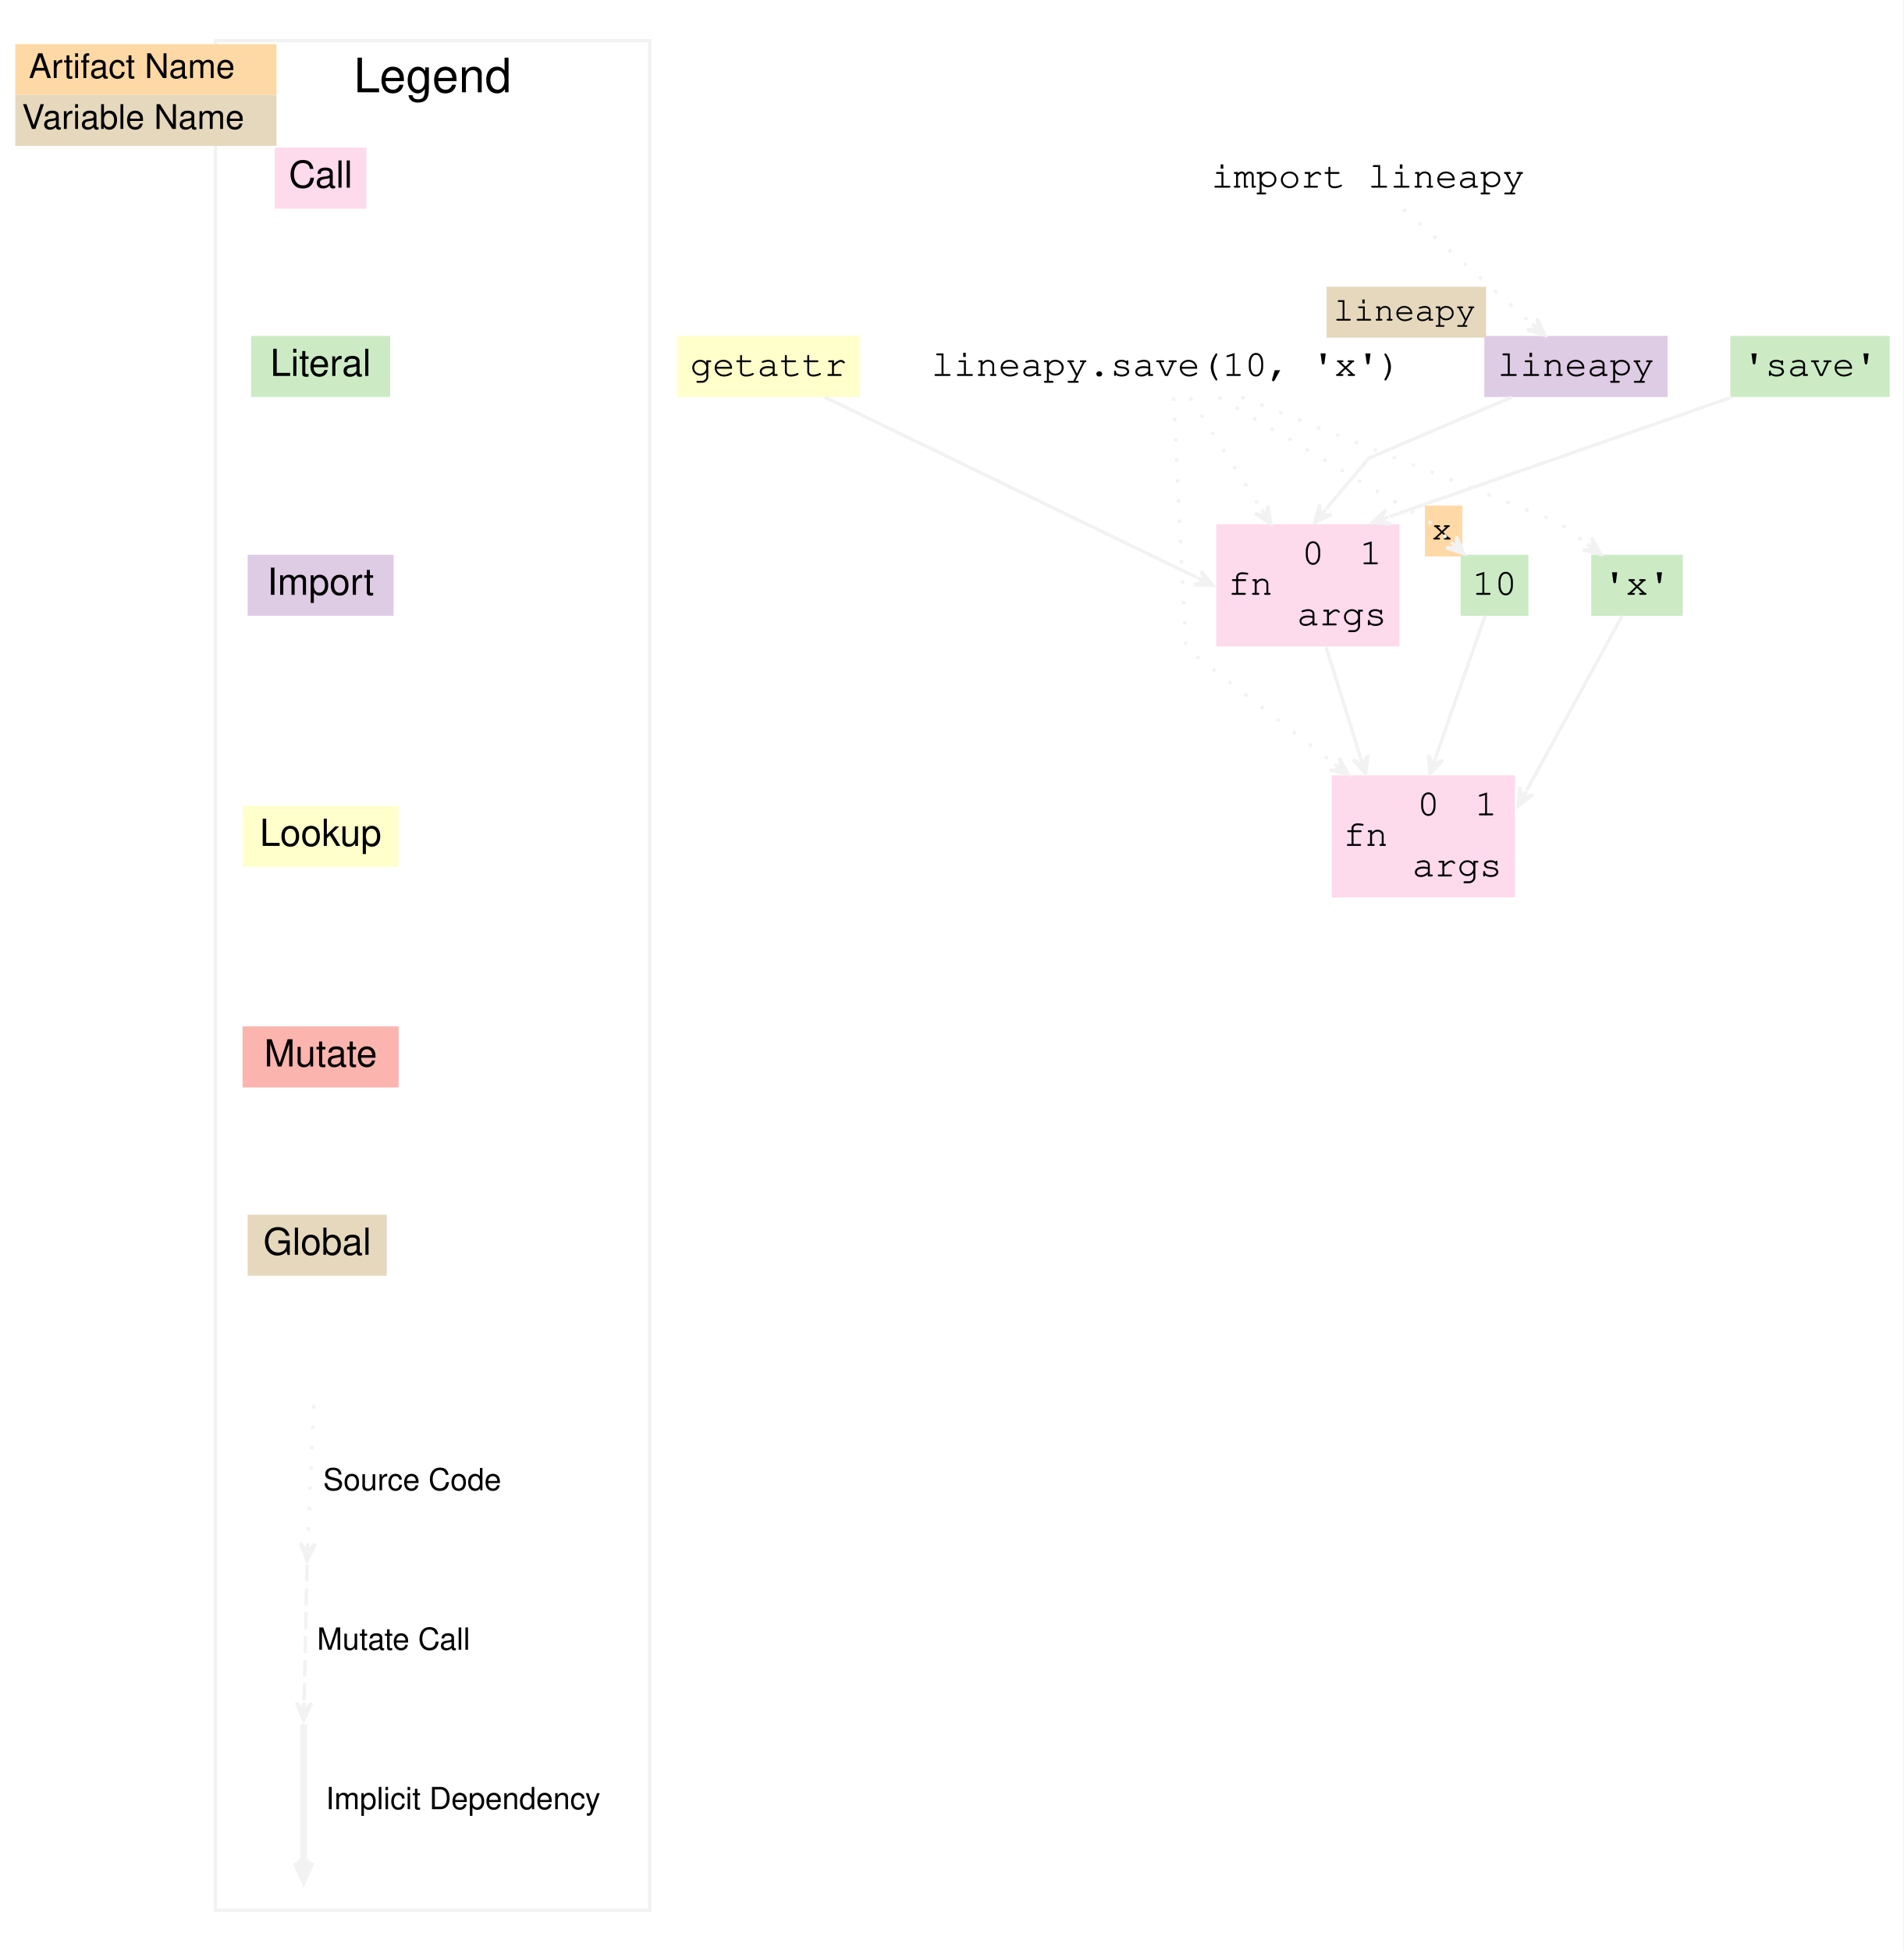
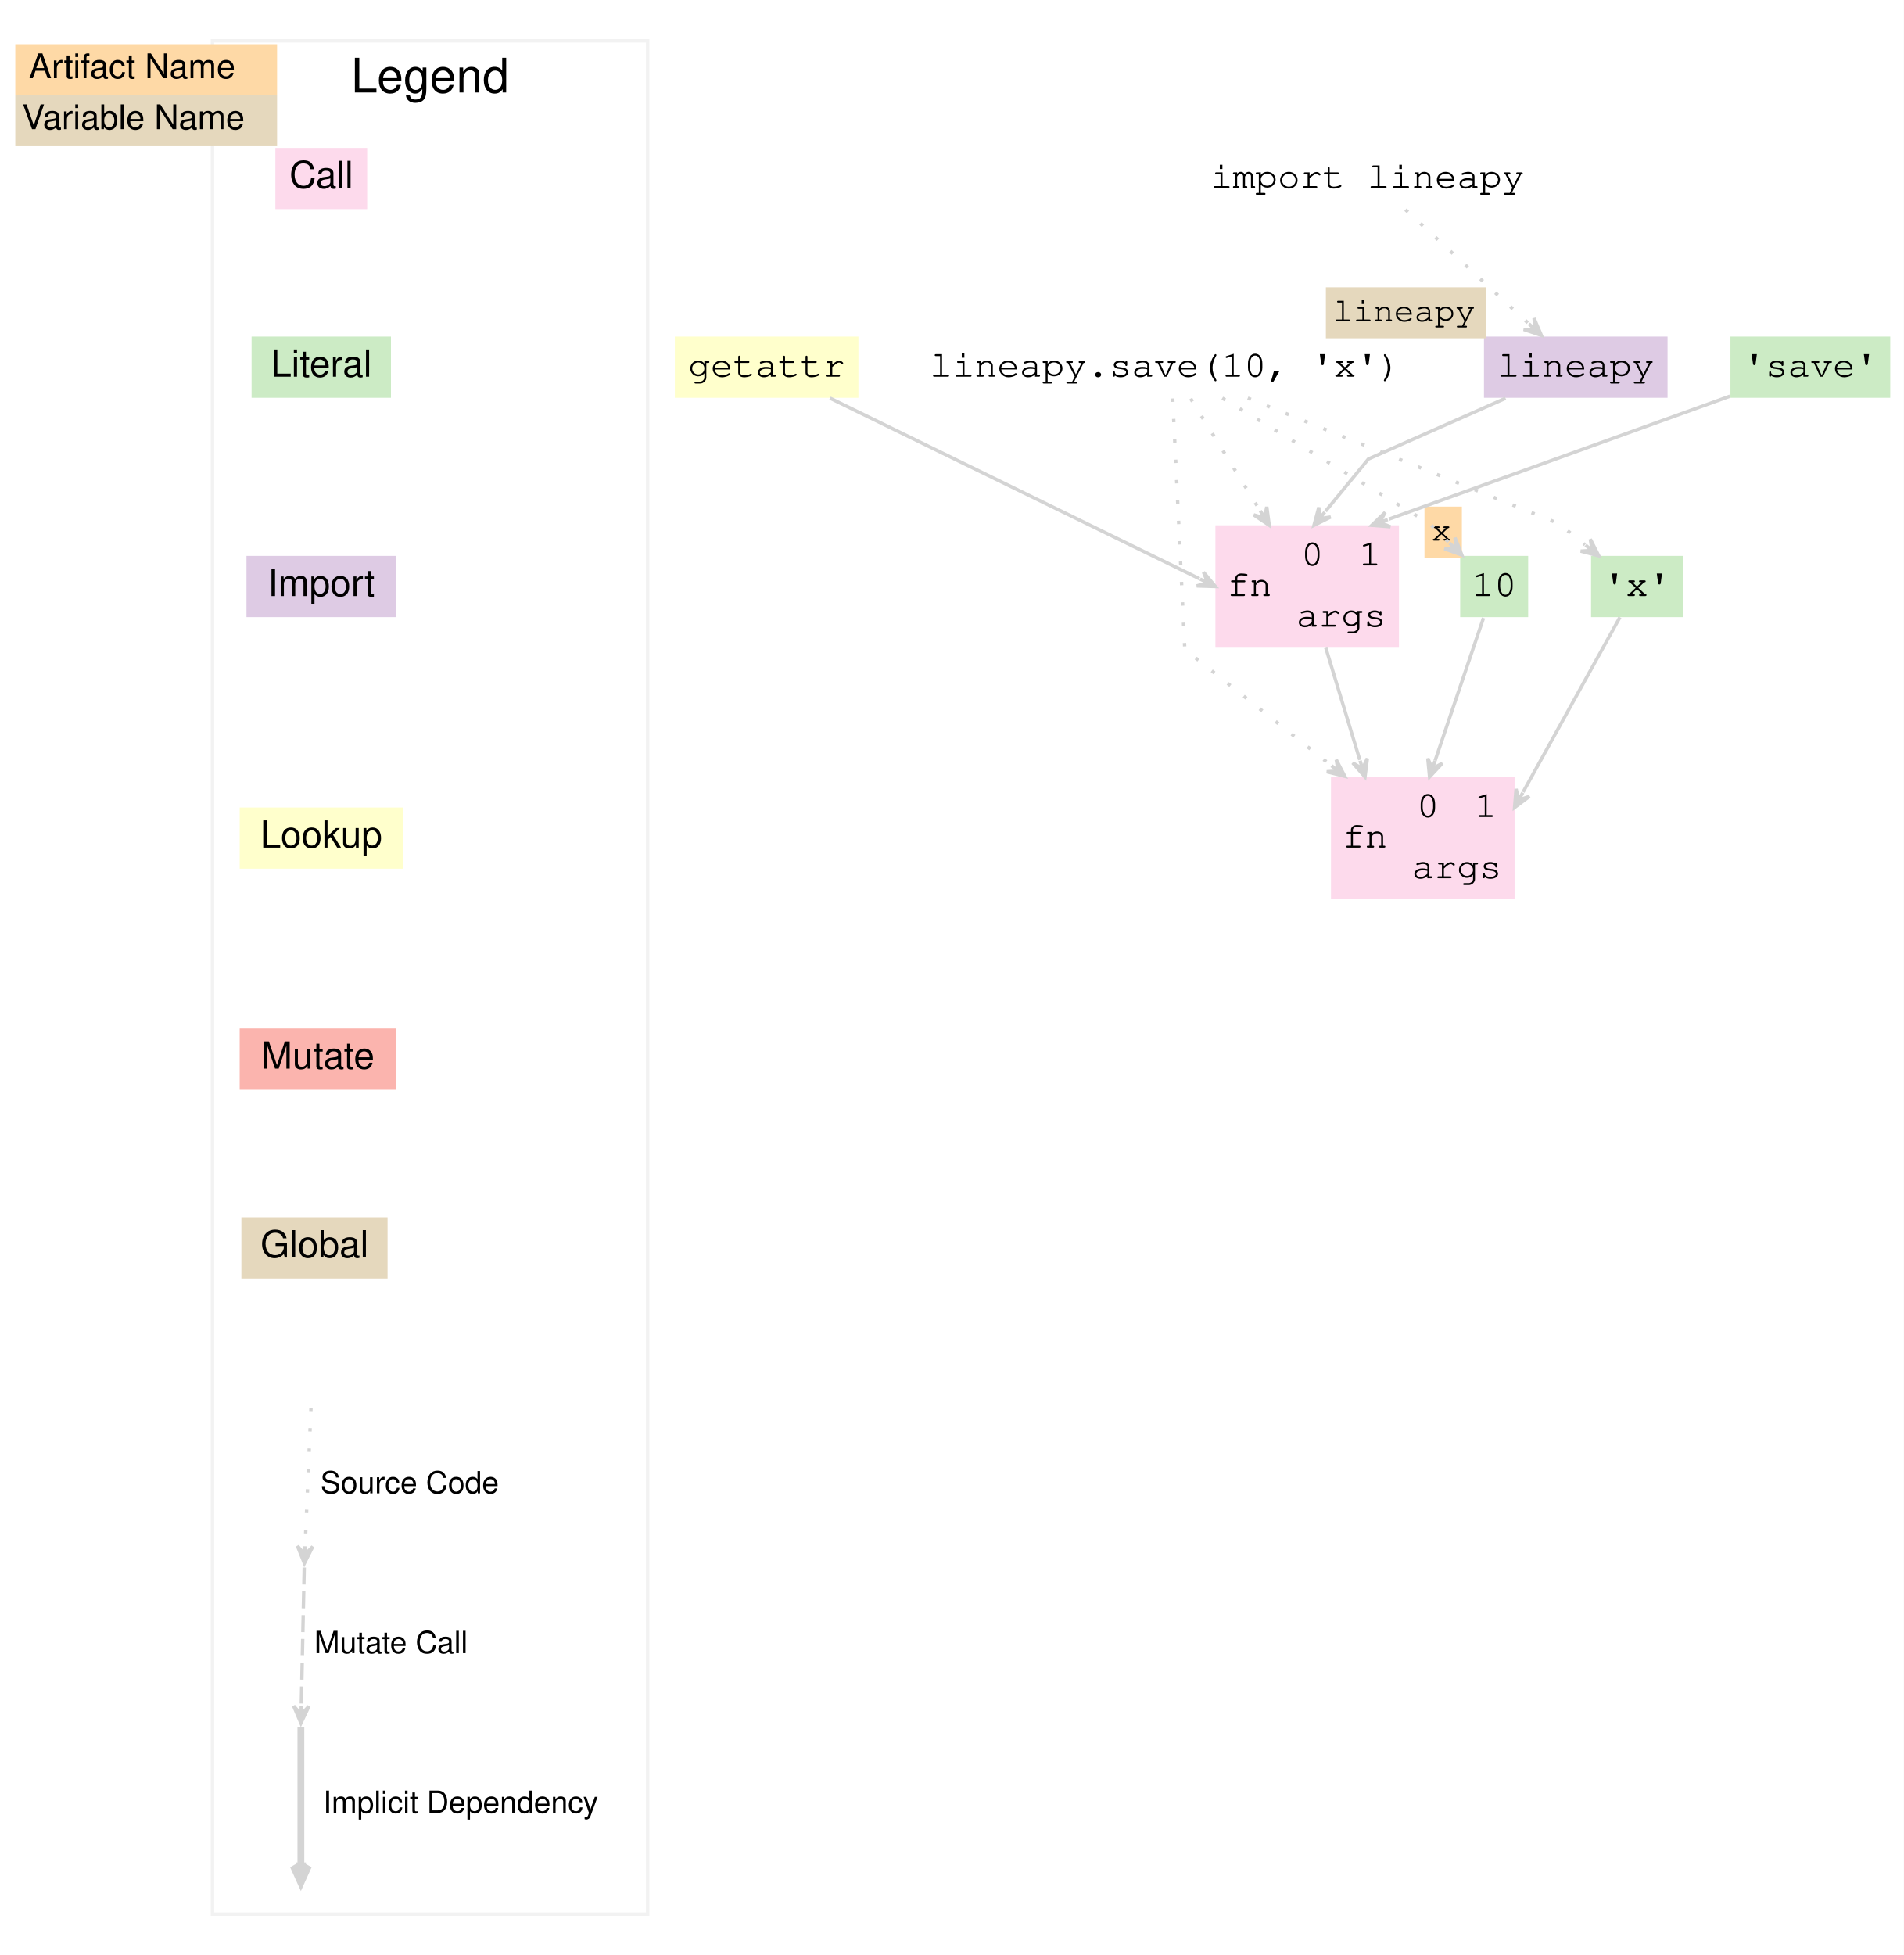
- <svg xmlns="http://www.w3.org/2000/svg" width="561pt" height="575pt" viewBox="0 0 561 575">
+ <svg xmlns="http://www.w3.org/2000/svg" width="560pt" height="575pt" viewBox="0 0 560 575">
  <g class="graph" transform="scale(1) translate(4 571)">
-     <polygon points="-4 4 -4 -571 557 -571 557 4" fill="#fff" stroke="transparent" />
+     <polygon points="-4 4 -4 -571 556 -571 556 4" fill="#fff" stroke="transparent" />
    <g class="cluster">
-       <polygon points="59.5 -8 59.5 -559 187.5 -559 187.5 -8" fill="none" stroke="#f2f2f2" />
-       <text x="123.5" y="-543.8" font-family="Helvetica,sans-Serif" font-size="14" text-anchor="middle">Legend</text>
+       <polygon points="58.5 -8 58.5 -559 186.5 -559 186.5 -8" fill="none" stroke="#f2f2f2" />
+       <text x="122.5" y="-543.8" fill="#000000" font-family="Helvetica,sans-Serif" font-size="14" text-anchor="middle">Legend</text>
    </g>
    <g class="node">
      <polygon points="77 -509.5 77 -527.5 104 -527.5 104 -509.5" fill="#fddaec" stroke="#f2f2f2" stroke-width="0" />
      <text x="90.5" y="-515.7" fill="#000000" font-family="Helvetica,sans-Serif" font-size="11" text-anchor="middle">Call</text>
      <polygon points="0.5 -543 0.5 -558 77.5 -558 77.5 -543" fill="#fed9a6" stroke="transparent" />
      <text x="4.5" y="-548" fill="#000000" font-family="Helvetica,sans-Serif" font-size="10">Artifact Name</text>
      <polygon points="0.5 -528 0.5 -543 77.5 -543 77.5 -528" fill="#e5d8bd" stroke="transparent" />
      <text x="2.5" y="-533" fill="#000000" font-family="Helvetica,sans-Serif" font-size="10">Variable Name</text>
      <polygon points="111 -472 70 -472 70 -454 111 -454" fill="#ccebc5" stroke="#f2f2f2" stroke-width="0" />
      <text x="90.5" y="-460.2" fill="#000000" font-family="Helvetica,sans-Serif" font-size="11" text-anchor="middle">Literal</text>
-       <polygon points="112 -407.5 69 -407.5 69 -389.5 112 -389.5" fill="#decbe4" stroke="#f2f2f2" stroke-width="0" />
+       <polygon points="112.5 -407.5 68.5 -407.5 68.5 -389.5 112.5 -389.5" fill="#decbe4" stroke="#f2f2f2" stroke-width="0" />
      <text x="90.5" y="-395.7" fill="#000000" font-family="Helvetica,sans-Serif" font-size="11" text-anchor="middle">Import</text>
-       <polygon points="113.5 -333.5 67.5 -333.5 67.5 -315.5 113.5 -315.5" fill="#ffc" stroke="#f2f2f2" stroke-width="0" />
+       <polygon points="114.5 -333.5 66.5 -333.5 66.5 -315.5 114.5 -315.5" fill="#ffc" stroke="#f2f2f2" stroke-width="0" />
      <text x="90.5" y="-321.7" fill="#000000" font-family="Helvetica,sans-Serif" font-size="11" text-anchor="middle">Lookup</text>
-       <polygon points="67.5 -250.5 67.5 -268.5 113.5 -268.5 113.5 -250.5" fill="#fbb4ae" stroke="#f2f2f2" stroke-width="0" />
-       <text x="90.5" y="-256.7" fill="#000000" font-family="Helvetica,sans-Serif" font-size="11" text-anchor="middle">Mutate</text>
-       <polygon points="110 -213 69 -213 69 -195 110 -195" fill="#e5d8bd" stroke="#f2f2f2" stroke-width="0" />
-       <text x="89.5" y="-201.2" fill="#000000" font-family="Helvetica,sans-Serif" font-size="11" text-anchor="middle">Global</text>
+       <polygon points="66.5 -250.5 66.5 -268.5 112.5 -268.5 112.5 -250.5" fill="#fbb4ae" stroke="#f2f2f2" stroke-width="0" />
+       <text x="89.5" y="-256.7" fill="#000000" font-family="Helvetica,sans-Serif" font-size="11" text-anchor="middle">Mutate</text>
+       <polygon points="110 -213 67 -213 67 -195 110 -195" fill="#e5d8bd" stroke="#f2f2f2" stroke-width="0" />
+       <text x="88.5" y="-201.2" fill="#000000" font-family="Helvetica,sans-Serif" font-size="11" text-anchor="middle">Global</text>
    </g>
    <g class="edge">
-       <path d="m88.49-156.87c-0.09 2.11-1.25 28.8-1.76 40.47" fill="none" stroke="#f2f2f2" stroke-dasharray="1,5" />
-       <polygon points="86.51 -111.12 88.97 -116.02 86.61 -113.62 86.72 -116.12 86.72 -116.12 86.72 -116.12 86.61 -113.62 84.47 -116.22 86.51 -111.12" fill="#f2f2f2" stroke="#f2f2f2" />
-       <text x="117.5" y="-131.8" font-family="Helvetica,sans-Serif" font-size="9" text-anchor="middle">Source Code</text>
-       <path d="m86.5-109.87c-0.05 2.11-0.63 28.8-0.88 40.47" fill="none" stroke="#f2f2f2" stroke-dasharray="5,2" />
-       <polygon points="85.5 -64.12 87.86 -69.07 85.56 -66.62 85.61 -69.12 85.61 -69.12 85.61 -69.12 85.56 -66.62 83.36 -69.17 85.5 -64.12" fill="#f2f2f2" stroke="#f2f2f2" />
-       <text x="112" y="-84.8" font-family="Helvetica,sans-Serif" font-size="9" text-anchor="middle">Mutate Call</text>
-       <path d="m85.5-62.87v40.47" fill="none" stroke="#f2f2f2" stroke-width="2" />
-       <polygon points="85.5 -17.12 87.75 -22.12 86 -19.62 86 -22.12 85.5 -22.12 85 -22.12 85 -19.62 83.25 -22.12 85.5 -17.12" fill="#f2f2f2" stroke="#f2f2f2" stroke-width="2" />
-       <text x="132.5" y="-37.8" font-family="Helvetica,sans-Serif" font-size="9" text-anchor="middle">Implicit Dependency</text>
+       <path d="m87.478-156.97c-0.168 3.942-1.232 28.95-1.726 40.562" fill="none" stroke="#d4d4d4" stroke-dasharray="1,5" />
+       <polygon points="85.531 -111.22 87.991 -116.12 85.637 -113.72 85.743 -116.21 85.743 -116.21 85.743 -116.21 85.637 -113.72 83.495 -116.31 85.531 -111.22" fill="#d4d4d4" stroke="#d4d4d4" />
+       <text x="116.5" y="-131.8" fill="#000000" font-family="Helvetica,sans-Serif" font-size="9" text-anchor="middle">Source Code</text>
+       <path d="m85.489-109.97c-0.084 3.942-0.616 28.95-0.863 40.562" fill="none" stroke="#d4d4d4" stroke-dasharray="5,2" />
+       <polygon points="84.515 -64.22 86.871 -69.17 84.568 -66.719 84.622 -69.218 84.622 -69.218 84.622 -69.218 84.568 -66.719 82.372 -69.266 84.515 -64.22" fill="#d4d4d4" stroke="#d4d4d4" />
+       <text x="111" y="-84.8" fill="#000000" font-family="Helvetica,sans-Serif" font-size="9" text-anchor="middle">Mutate Call</text>
+       <path d="m84.5-62.972v40.562" fill="none" stroke="#d4d4d4" stroke-width="2" />
+       <polygon points="84.5 -17.22 86.75 -22.219 85 -19.719 85 -22.219 84.5 -22.22 84 -22.22 84 -19.72 82.25 -22.22 84.5 -17.22" fill="#d4d4d4" stroke="#d4d4d4" stroke-width="2" />
+       <text x="131.5" y="-37.8" fill="#000000" font-family="Helvetica,sans-Serif" font-size="9" text-anchor="middle">Implicit Dependency</text>
    </g>
    <g class="node">
-       <polygon points="487.5 -472 433.5 -472 433.5 -454 487.5 -454" fill="#decbe4" stroke="#f2f2f2" stroke-width="0" />
-       <text x="460.5" y="-460.2" fill="#000000" font-family="Courier,monospace" font-size="11" text-anchor="middle">lineapy</text>
-       <polygon points="387 -471.5 387 -486.5 434 -486.5 434 -471.5" fill="#e5d8bd" stroke="transparent" />
-       <text x="389" y="-476.5" fill="#000000" font-family="Courier,monospace" font-size="10">lineapy</text>
-       <polygon points="354.5 -380.5 354.5 -416.5 408.5 -416.5 408.5 -380.5" fill="#fddaec" stroke="#f2f2f2" stroke-width="0" />
-       <text x="364.5" y="-395.7" fill="#000000" font-family="Courier,monospace" font-size="11" text-anchor="middle">fn</text>
-       <polyline points="374.5 -380.5 374.5 -416.5" fill="none" stroke="#f2f2f2" stroke-width="0" />
-       <text x="383" y="-404.7" fill="#000000" font-family="Courier,monospace" font-size="11" text-anchor="middle">0</text>
-       <polyline points="391.5 -398.5 391.5 -416.5" fill="none" stroke="#f2f2f2" stroke-width="0" />
-       <text x="400" y="-404.7" fill="#000000" font-family="Courier,monospace" font-size="11" text-anchor="middle">1</text>
-       <polyline points="374.5 -398.5 408.5 -398.5" fill="none" stroke="#f2f2f2" stroke-width="0" />
-       <text x="391.5" y="-386.7" fill="#000000" font-family="Courier,monospace" font-size="11" text-anchor="middle">args</text>
+       <polygon points="486.5 -472 432.5 -472 432.5 -454 486.5 -454" fill="#decbe4" stroke="#f2f2f2" stroke-width="0" />
+       <text x="459.5" y="-460.2" fill="#000000" font-family="Courier,monospace" font-size="11" text-anchor="middle">lineapy</text>
+       <polygon points="386 -471.5 386 -486.5 433 -486.5 433 -471.5" fill="#e5d8bd" stroke="transparent" />
+       <text x="388" y="-476.5" fill="#000000" font-family="Courier,monospace" font-size="10">lineapy</text>
+       <polygon points="353.5 -380.5 353.5 -416.5 407.5 -416.5 407.5 -380.5" fill="#fddaec" stroke="#f2f2f2" stroke-width="0" />
+       <text x="363.5" y="-395.7" fill="#000000" font-family="Courier,monospace" font-size="11" text-anchor="middle">fn</text>
+       <polyline points="373.5 -380.5 373.5 -416.5" fill="none" stroke="#f2f2f2" stroke-width="0" />
+       <text x="382" y="-404.7" fill="#000000" font-family="Courier,monospace" font-size="11" text-anchor="middle">0</text>
+       <polyline points="390.5 -398.5 390.5 -416.5" fill="none" stroke="#f2f2f2" stroke-width="0" />
+       <text x="399" y="-404.7" fill="#000000" font-family="Courier,monospace" font-size="11" text-anchor="middle">1</text>
+       <polyline points="373.5 -398.5 407.5 -398.5" fill="none" stroke="#f2f2f2" stroke-width="0" />
+       <text x="390.5" y="-386.7" fill="#000000" font-family="Courier,monospace" font-size="11" text-anchor="middle">args</text>
    </g>
-     <g class="edge" stroke="#f2f2f2">
-       <path d="m441.53-453.92c-17.9 7.64-42.03 17.92-42.03 17.92s-7.91 9.39-12.61 14.97" fill="none" />
-       <polygon points="383.5 -417 388.44 -419.38 385.11 -418.91 386.72 -420.82 386.72 -420.82 386.72 -420.82 385.11 -418.91 385 -422.27 383.5 -417" fill="#f2f2f2" />
+     <g class="edge" stroke="#d4d4d4">
+       <path d="m438.85-453.86c-17.697 7.833-40.348 17.859-40.348 17.859s-7.91 9.64-12.607 15.365" fill="none" />
+       <polygon points="382.5 -416.5 387.41 -418.94 384.09 -418.43 385.67 -420.37 385.67 -420.37 385.67 -420.37 384.09 -418.43 383.93 -421.79 382.5 -416.5" fill="#d4d4d4" />
    </g>
    <g class="node">
-       <polygon points="446.5 -407.5 426.5 -407.5 426.5 -389.5 446.5 -389.5" fill="#ccebc5" stroke="#f2f2f2" stroke-width="0" />
-       <text x="436.5" y="-395.7" fill="#000000" font-family="Courier,monospace" font-size="11" text-anchor="middle">10</text>
-       <polygon points="416 -407 416 -422 427 -422 427 -407" fill="#fed9a6" stroke="transparent" />
-       <text x="418" y="-412" fill="#000000" font-family="Courier,monospace" font-size="10">x</text>
-       <polygon points="388.5 -306.5 388.5 -342.5 442.5 -342.5 442.5 -306.5" fill="#fddaec" stroke="#f2f2f2" stroke-width="0" />
-       <text x="398.5" y="-321.7" fill="#000000" font-family="Courier,monospace" font-size="11" text-anchor="middle">fn</text>
-       <polyline points="408.5 -306.5 408.5 -342.5" fill="none" stroke="#f2f2f2" stroke-width="0" />
-       <text x="417" y="-330.7" fill="#000000" font-family="Courier,monospace" font-size="11" text-anchor="middle">0</text>
-       <polyline points="425.5 -324.5 425.5 -342.5" fill="none" stroke="#f2f2f2" stroke-width="0" />
-       <text x="434" y="-330.7" fill="#000000" font-family="Courier,monospace" font-size="11" text-anchor="middle">1</text>
-       <polyline points="408.5 -324.5 442.5 -324.5" fill="none" stroke="#f2f2f2" stroke-width="0" />
-       <text x="425.5" y="-312.7" fill="#000000" font-family="Courier,monospace" font-size="11" text-anchor="middle">args</text>
+       <polygon points="445.5 -407.5 425.5 -407.5 425.5 -389.5 445.5 -389.5" fill="#ccebc5" stroke="#f2f2f2" stroke-width="0" />
+       <text x="435.5" y="-395.7" fill="#000000" font-family="Courier,monospace" font-size="11" text-anchor="middle">10</text>
+       <polygon points="415 -407 415 -422 426 -422 426 -407" fill="#fed9a6" stroke="transparent" />
+       <text x="417" y="-412" fill="#000000" font-family="Courier,monospace" font-size="10">x</text>
+       <polygon points="387.5 -306.5 387.5 -342.5 441.5 -342.5 441.5 -306.5" fill="#fddaec" stroke="#f2f2f2" stroke-width="0" />
+       <text x="397.5" y="-321.7" fill="#000000" font-family="Courier,monospace" font-size="11" text-anchor="middle">fn</text>
+       <polyline points="407.5 -306.5 407.5 -342.5" fill="none" stroke="#f2f2f2" stroke-width="0" />
+       <text x="416" y="-330.7" fill="#000000" font-family="Courier,monospace" font-size="11" text-anchor="middle">0</text>
+       <polyline points="424.5 -324.5 424.5 -342.5" fill="none" stroke="#f2f2f2" stroke-width="0" />
+       <text x="433" y="-330.7" fill="#000000" font-family="Courier,monospace" font-size="11" text-anchor="middle">1</text>
+       <polyline points="407.5 -324.5 441.5 -324.5" fill="none" stroke="#f2f2f2" stroke-width="0" />
+       <text x="424.5" y="-312.7" fill="#000000" font-family="Courier,monospace" font-size="11" text-anchor="middle">args</text>
    </g>
-     <g class="edge" stroke="#f2f2f2">
-       <path d="m433.7-389.46c-4.01 11.49-11.24 32.25-14.51 41.63" fill="none" />
-       <polygon points="417.5 -343 421.27 -346.98 418.32 -345.36 419.15 -347.72 419.15 -347.72 419.15 -347.72 418.32 -345.36 417.02 -348.46 417.5 -343" fill="#f2f2f2" />
+     <g class="edge" stroke="#d4d4d4">
+       <path d="m432.36-389.25c-4.09 12.053-11.09 32.688-14.242 41.975" fill="none" />
+       <polygon points="416.5 -342.5 420.24 -346.51 417.3 -344.87 418.11 -347.23 418.11 -347.23 418.11 -347.23 417.3 -344.87 415.98 -347.96 416.5 -342.5" fill="#d4d4d4" />
    </g>
    <g class="node">
-       <polygon points="492 -407.5 465 -407.5 465 -389.5 492 -389.5" fill="#ccebc5" stroke="#f2f2f2" stroke-width="0" />
-       <text x="478.5" y="-395.7" fill="#000000" font-family="Courier,monospace" font-size="11" text-anchor="middle">'x'</text>
+       <polygon points="491 -407.5 464 -407.5 464 -389.5 491 -389.5" fill="#ccebc5" stroke="#f2f2f2" stroke-width="0" />
+       <text x="477.5" y="-395.7" fill="#000000" font-family="Courier,monospace" font-size="11" text-anchor="middle">'x'</text>
    </g>
-     <g class="edge" stroke="#f2f2f2">
-       <path d="m474.07-389.39c-7.43 13.58-22.17 40.53-28.06 51.29" fill="none" />
-       <polygon points="443.5 -333.5 447.87 -336.81 444.7 -335.69 445.9 -337.89 445.9 -337.89 445.9 -337.89 444.7 -335.69 443.93 -338.97 443.5 -333.5" fill="#f2f2f2" />
+     <g class="edge" stroke="#d4d4d4">
+       <path d="m472.49-389.46c-7.805 14.093-22.591 40.788-28.481 51.424" fill="none" />
+       <polygon points="441.5 -333.5 445.89 -336.78 442.71 -335.69 443.92 -337.87 443.92 -337.87 443.92 -337.87 442.71 -335.69 441.95 -338.96 441.5 -333.5" fill="#d4d4d4" />
    </g>
    <g class="node">
-       <polygon points="249.5 -472 195.5 -472 195.5 -454 249.5 -454" fill="#ffc" stroke="#f2f2f2" stroke-width="0" />
-       <text x="222.5" y="-460.2" fill="#000000" font-family="Courier,monospace" font-size="11" text-anchor="middle">getattr</text>
+       <polygon points="248.5 -472 194.5 -472 194.5 -454 248.5 -454" fill="#ffc" stroke="#f2f2f2" stroke-width="0" />
+       <text x="221.5" y="-460.2" fill="#000000" font-family="Courier,monospace" font-size="11" text-anchor="middle">getattr</text>
    </g>
-     <g class="edge" stroke="#f2f2f2">
-       <path d="m239.09-453.96c30.02 14.55 91.88 44.54 109.58 53.12" fill="none" />
-       <polygon points="353.5 -398.5 349.98 -402.71 351.25 -399.59 349 -400.68 349 -400.68 349 -400.68 351.25 -399.59 348.02 -398.66 353.5 -398.5" fill="#f2f2f2" />
+     <g class="edge" stroke="#d4d4d4">
+       <path d="m240.13-453.9c30.985 15.14 91.408 44.665 108.66 53.097" fill="none" />
+       <polygon points="353.5 -398.5 350 -402.72 351.25 -399.6 349.01 -400.7 349.01 -400.7 349.01 -400.7 351.25 -399.6 348.02 -398.67 353.5 -398.5" fill="#d4d4d4" />
    </g>
    <g class="node">
-       <polygon points="553 -472 506 -472 506 -454 553 -454" fill="#ccebc5" stroke="#f2f2f2" stroke-width="0" />
-       <text x="529.5" y="-460.2" fill="#000000" font-family="Courier,monospace" font-size="11" text-anchor="middle">'save'</text>
+       <polygon points="552 -472 505 -472 505 -454 552 -454" fill="#ccebc5" stroke="#f2f2f2" stroke-width="0" />
+       <text x="528.5" y="-460.2" fill="#000000" font-family="Courier,monospace" font-size="11" text-anchor="middle">'save'</text>
    </g>
-     <g class="edge" stroke="#f2f2f2">
-       <path d="m506.44-453.95c-31.02 10.82-84.21 29.37-100.83 35.17" fill="none" />
-       <polygon points="400.5 -417 405.96 -416.52 402.86 -417.82 405.22 -418.65 405.22 -418.65 405.22 -418.65 402.86 -417.82 404.48 -420.77 400.5 -417" fill="#f2f2f2" />
-       <path d="m386.88-380.26c3.5 11.23 7.82 25.09 10.08 32.33" fill="none" />
-       <polygon points="398.5 -343 399.16 -348.44 397.76 -345.39 397.01 -347.77 397.01 -347.77 397.01 -347.77 397.76 -345.39 394.86 -347.1 398.5 -343" fill="#f2f2f2" />
+     <g class="edge" stroke="#d4d4d4">
+       <path d="m504.84-454.47c-31.131 11.222-83.825 30.216-100.28 36.147" fill="none" />
+       <polygon points="399.5 -416.5 404.97 -416.08 401.85 -417.35 404.2 -418.2 404.2 -418.2 404.2 -418.2 401.85 -417.35 403.44 -420.31 399.5 -416.5" fill="#d4d4d4" />
+       <path d="m385.97-380.47c3.494 11.511 7.774 25.608 10.007 32.963" fill="none" />
+       <polygon points="397.5 -342.5 398.2 -347.94 396.77 -344.89 396.05 -347.28 396.05 -347.28 396.05 -347.28 396.77 -344.89 393.89 -346.63 397.5 -342.5" fill="#d4d4d4" />
    </g>
    <g class="node">
-       <polygon points="451 -527.5 350 -527.5 350 -509.5 451 -509.5" fill="none" stroke="#000" stroke-width="0" />
-       <text x="353" y="-515.7" fill="#000000" font-family="Courier,monospace" font-size="11">import lineapy</text>
+       <text x="352" y="-515.7" fill="#000000" font-family="Courier,monospace" font-size="11">import lineapy</text>
    </g>
-     <g class="edge" stroke="#f2f2f2">
-       <path d="m409.61-509.37c10.05 8.95 26.29 23.44 37.72 33.63" fill="none" stroke-dasharray="1,5" />
-       <polygon points="451.3 -472.2 449.07 -477.21 449.44 -473.87 447.57 -475.53 447.57 -475.53 447.57 -475.53 449.44 -473.87 446.07 -473.85 451.3 -472.2" fill="#f2f2f2" />
+     <g class="edge" stroke="#d4d4d4">
+       <path d="m409.41-509.34c9.842 9.104 25.023 23.146 36.094 33.387" fill="none" stroke-dasharray="1,5" />
+       <polygon points="449.38 -472.36 447.23 -477.41 447.54 -474.06 445.71 -475.76 445.71 -475.76 445.71 -475.76 447.54 -474.06 444.18 -474.11 449.38 -472.36" fill="#d4d4d4" />
    </g>
    <g class="node">
-       <polygon points="415.5 -472 267.5 -472 267.5 -454 415.5 -454" fill="none" stroke="#000" stroke-width="0" />
-       <text x="270.5" y="-460.2" fill="#000000" font-family="Courier,monospace" font-size="11">lineapy.save(10, 'x')</text>
+       <text x="269.5" y="-460.2" fill="#000000" font-family="Courier,monospace" font-size="11">lineapy.save(10, 'x')</text>
    </g>
-     <g class="edge" stroke="#f2f2f2">
-       <path d="m355.09-453.95c21.86 12.94 62.41 36.95 62.41 36.95s2.61 2.4 5.89 5.43" fill="none" stroke-dasharray="1,5" />
-       <polygon points="427.45 -407.84 425.29 -412.88 425.61 -409.53 423.77 -411.23 423.77 -411.23 423.77 -411.23 425.61 -409.53 422.24 -409.57 427.45 -407.84" fill="#f2f2f2" />
-       <path d="m361.88-453.95c32.79 12.94 93.62 36.95 93.62 36.95s3.69 2.81 8.12 6.18" fill="none" stroke-dasharray="1,5" />
-       <polygon points="467.81 -407.64 465.19 -412.45 465.82 -409.15 463.83 -410.66 463.83 -410.66 463.83 -410.66 465.82 -409.15 462.47 -408.87 467.81 -407.64" fill="#f2f2f2" />
-       <path d="m346.73-453.83c5.31 8.3 13.76 21.5 20.99 32.81" fill="none" stroke-dasharray="1,5" />
-       <polygon points="370.53 -416.64 369.73 -422.06 369.19 -418.74 367.84 -420.85 367.84 -420.85 367.84 -420.85 369.19 -418.74 365.94 -419.63 370.53 -416.64" fill="#f2f2f2" />
-       <path d="m341.9-453.84c1.01 20.74 3.6 73.84 3.6 73.84s23.83 18.56 43.69 34.01" fill="none" stroke-dasharray="1,5" />
-       <polygon points="393.35 -342.74 390.79 -347.59 391.38 -344.28 389.41 -345.82 389.41 -345.82 389.41 -345.82 391.38 -344.28 388.02 -344.04 393.35 -342.74" fill="#f2f2f2" />
+     <g class="edge" stroke="#d4d4d4">
+       <path d="m355.52-453.91c22.149 13.406 60.985 36.912 60.985 36.912s2.454 2.389 5.598 5.451" fill="none" stroke-dasharray="1,5" />
+       <polygon points="426 -407.75 423.99 -412.85 424.21 -409.49 422.42 -411.24 422.42 -411.24 422.42 -411.24 424.21 -409.49 420.85 -409.63 426 -407.75" fill="#d4d4d4" />
+       <path d="m363.02-453.91c33.223 13.406 91.477 36.912 91.477 36.912s3.477 2.796 7.727 6.215" fill="none" stroke-dasharray="1,5" />
+       <polygon points="466.27 -407.53 463.78 -412.42 464.32 -409.1 462.37 -410.67 462.37 -410.67 462.37 -410.67 464.32 -409.1 460.96 -408.91 466.27 -407.53" fill="#d4d4d4" />
+       <path d="m346.23-453.76c5.302 8.549 13.395 21.599 20.385 32.87" fill="none" stroke-dasharray="1,5" />
+       <polygon points="369.33 -416.51 368.61 -421.94 368.01 -418.63 366.7 -420.76 366.7 -420.76 366.7 -420.76 368.01 -418.63 364.78 -419.57 369.33 -416.51" fill="#d4d4d4" />
+       <path d="m340.94-453.8c1.041 21.61 3.557 73.8 3.557 73.8s23.047 18.273 42.692 33.848" fill="none" stroke-dasharray="1,5" />
+       <polygon points="391.58 -342.67 389.06 -347.54 389.62 -344.23 387.66 -345.78 387.66 -345.78 387.66 -345.78 389.62 -344.23 386.26 -344.02 391.58 -342.67" fill="#d4d4d4" />
    </g>
  </g>
</svg>
